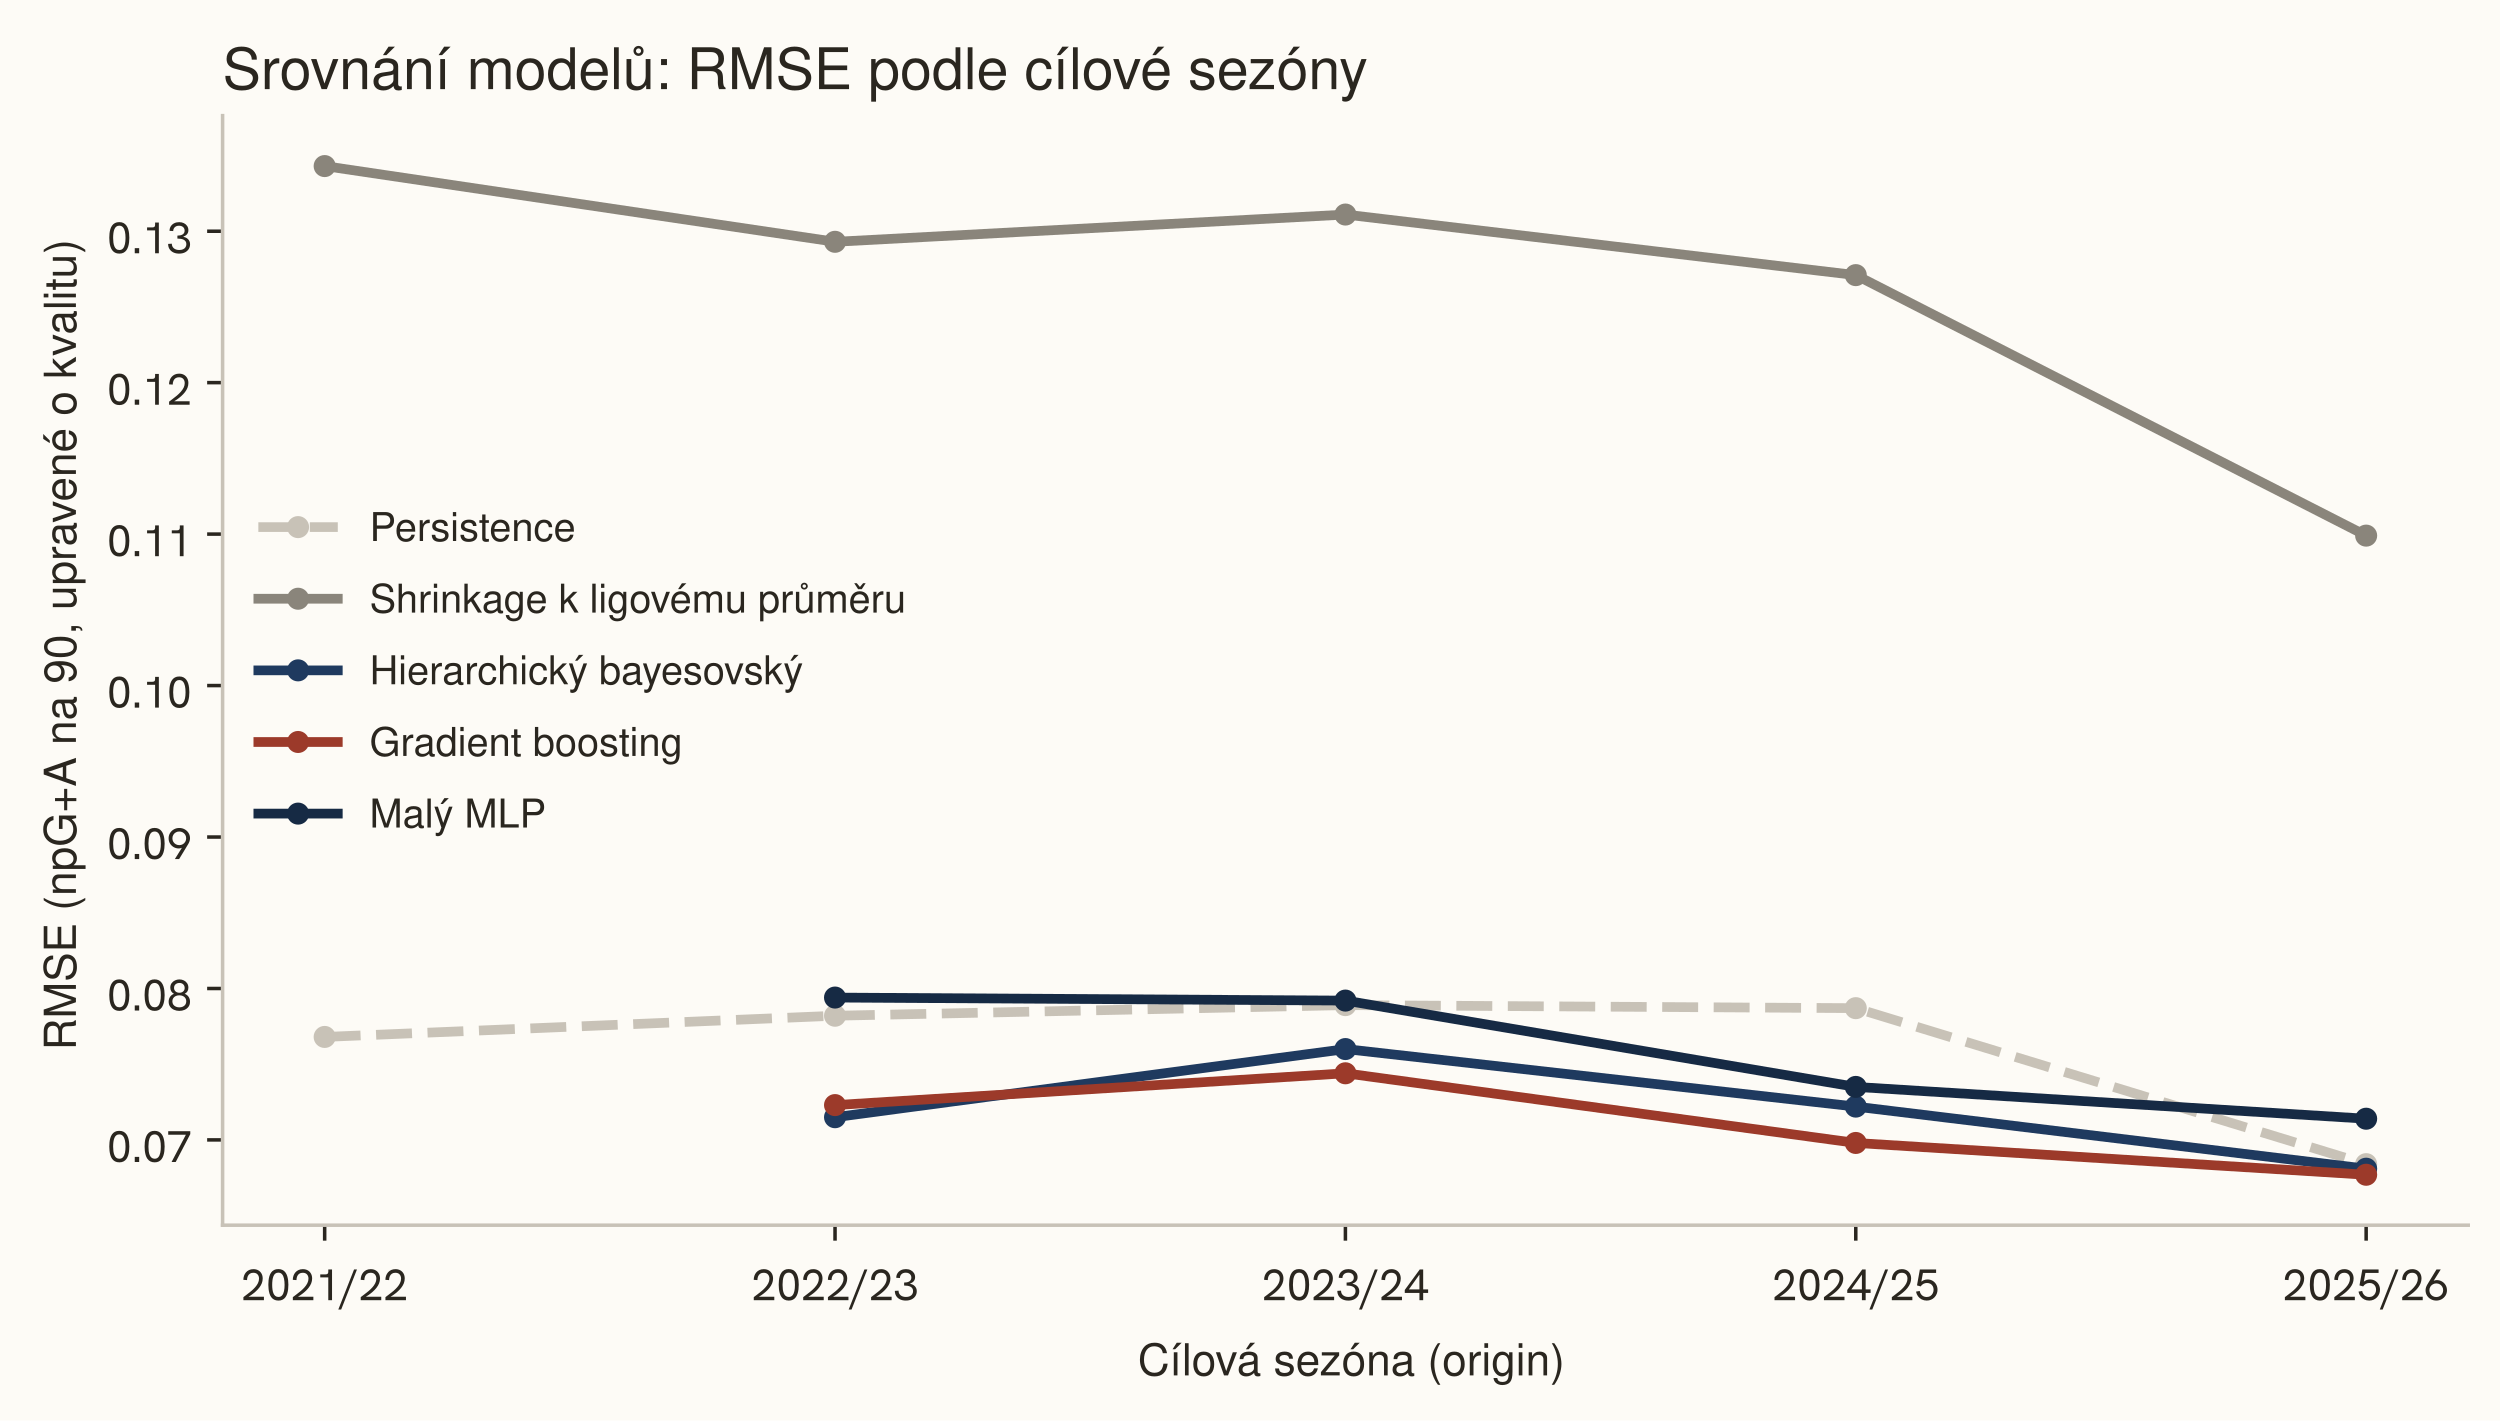
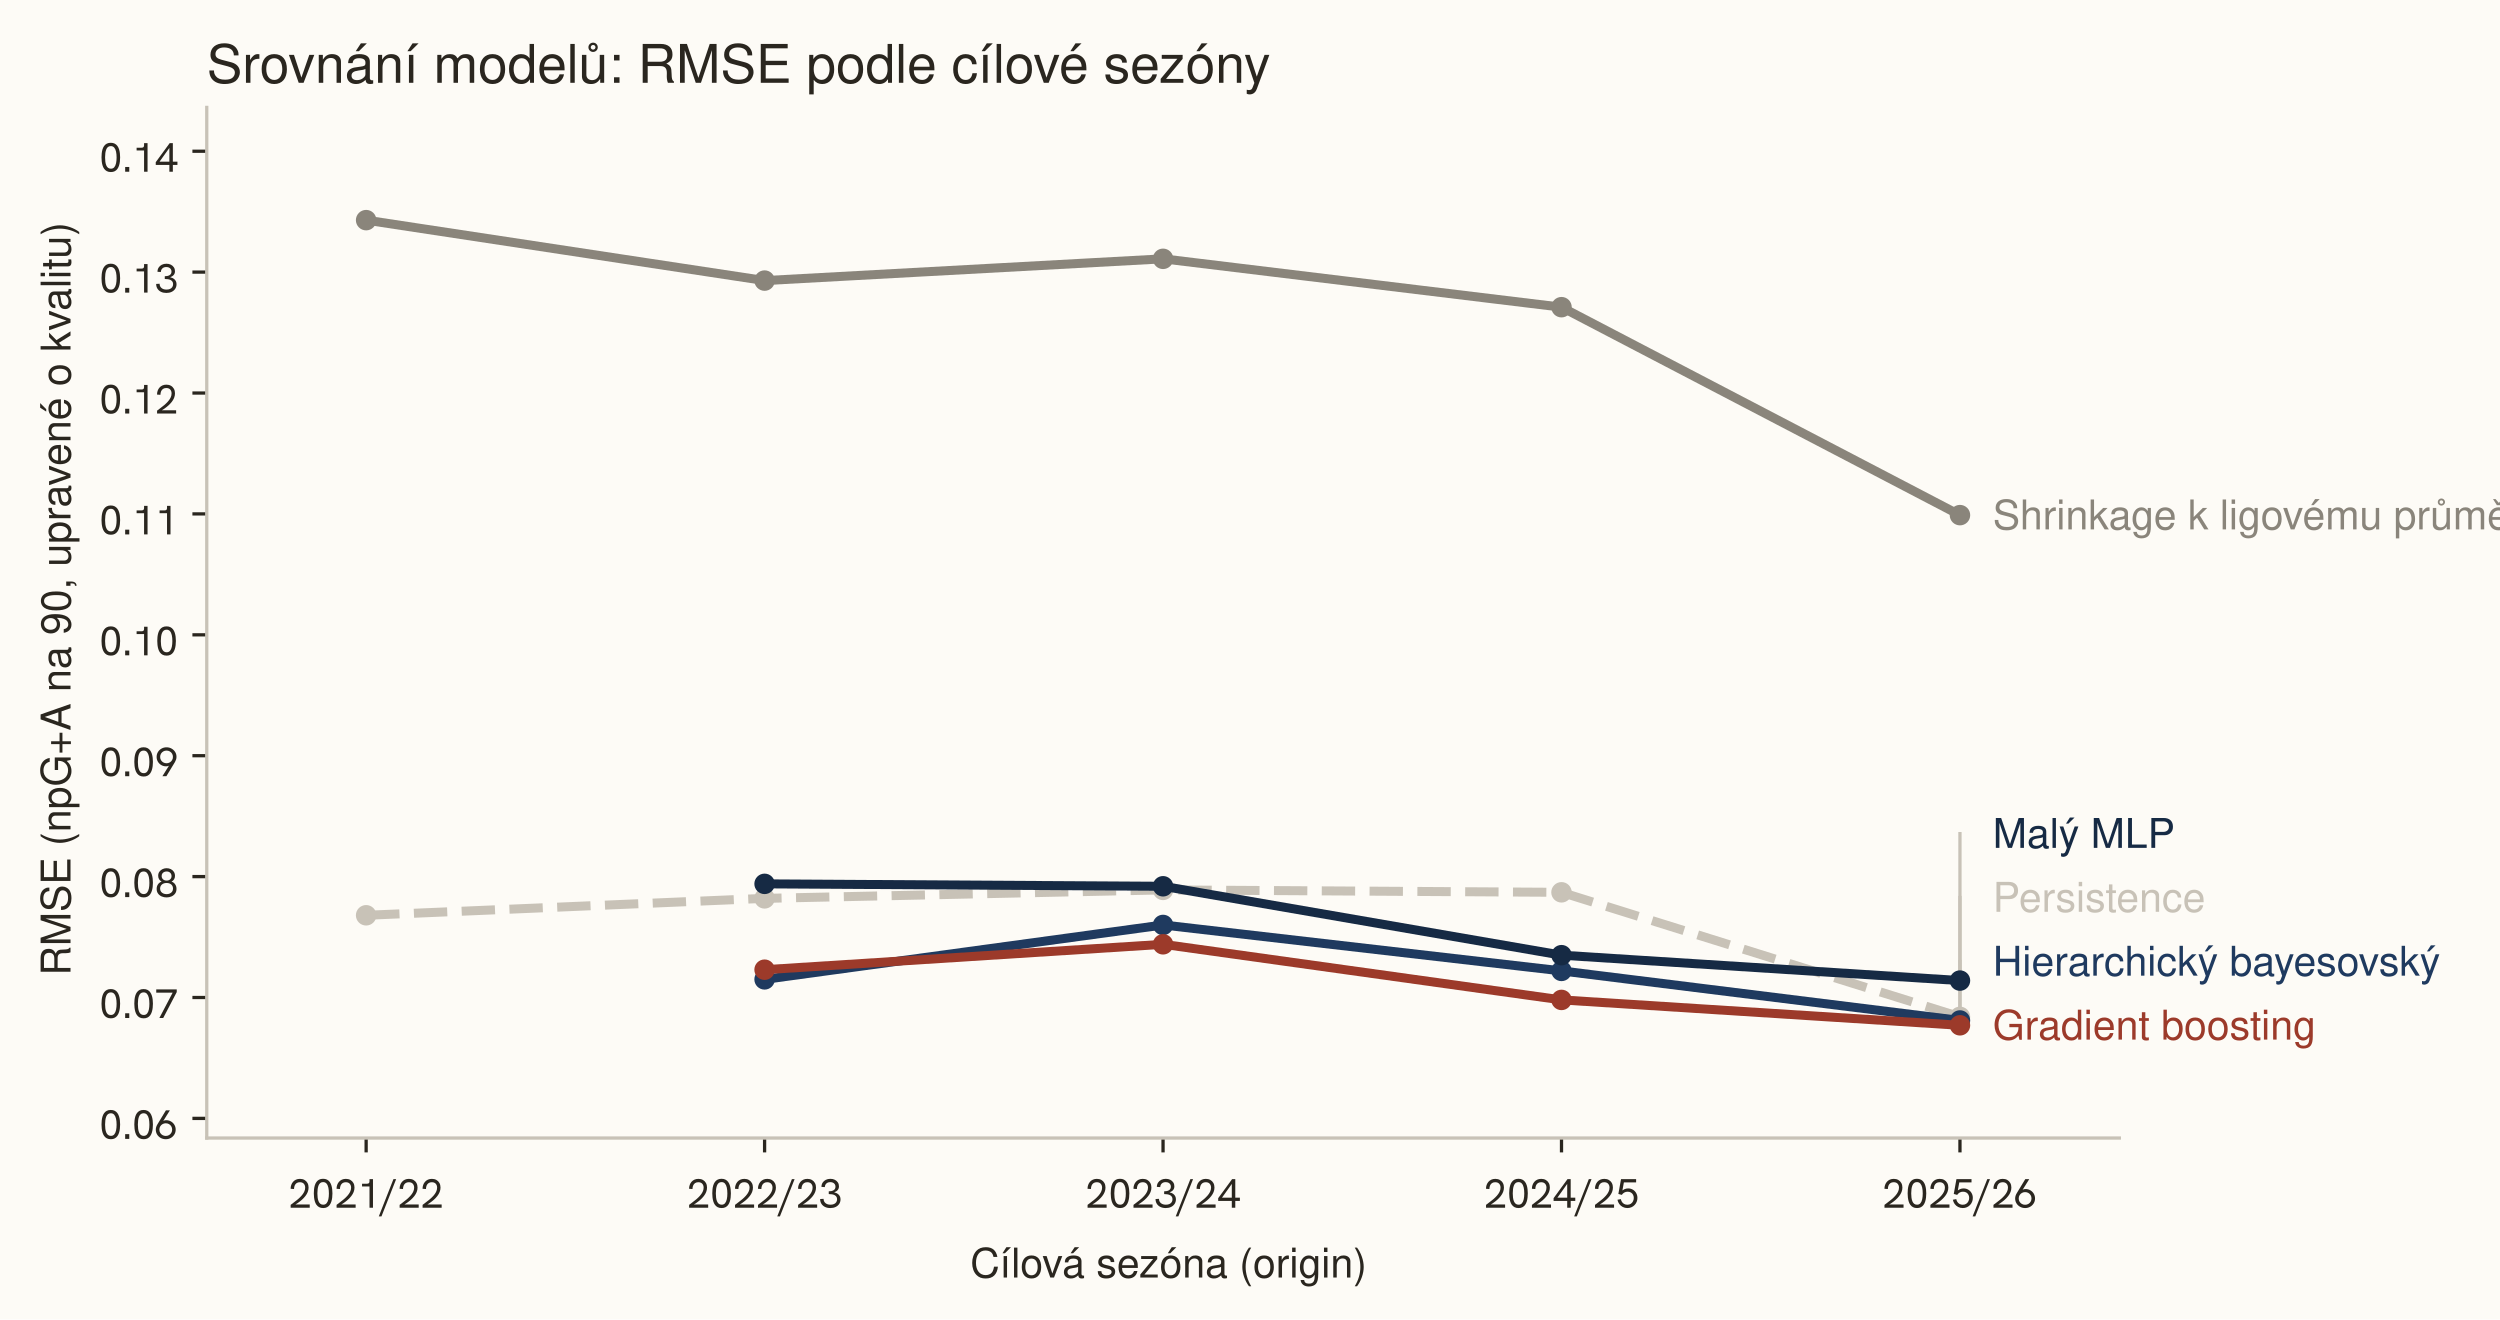
- <svg xmlns="http://www.w3.org/2000/svg" xmlns:xlink="http://www.w3.org/1999/xlink" width="566.4pt" height="321.84pt" viewBox="0 0 566.4 321.84" version="1.1">
+ <svg xmlns="http://www.w3.org/2000/svg" xmlns:xlink="http://www.w3.org/1999/xlink" width="609.782pt" height="321.84pt" viewBox="0 0 609.782 321.84" version="1.1">
  <defs>
    <style type="text/css">*{stroke-linejoin: round; stroke-linecap: butt}</style>
  </defs>
  <g id="figure_1">
    <g id="patch_1">
-       <path d="M 0 321.84  L 566.4 321.84  L 566.4 0  L 0 0  z " style="fill: #fdfbf6" />
+       <path d="M 0 321.84  L 609.782 321.84  L 609.782 0  L 0 0  z " style="fill: #fdfbf6" />
    </g>
    <g id="axes_1">
      <g id="patch_2">
-         <path d="M 50.43 277.58  L 559.2 277.58  L 559.2 26.2  L 50.43 26.2  z " style="fill: #fdfbf6" />
+         <path d="M 50.43 277.58  L 516.934 277.58  L 516.934 26.2  L 50.43 26.2  z " style="fill: #fdfbf6" />
+       </g>
+       <g id="line2d_1">
+         <path d="M 478.059 248.906  L 478.059 234.5  " clip-path="url(#pded89f4675)" style="fill: none; stroke: #c8c2b7; stroke-width: 0.8; stroke-linecap: square" />
+       </g>
+       <g id="line2d_2">
+         <path d="M 478.059 248.021  L 478.059 218.914  " clip-path="url(#pded89f4675)" style="fill: none; stroke: #c8c2b7; stroke-width: 0.8; stroke-linecap: square" />
+       </g>
+       <g id="line2d_3">
+         <path d="M 478.059 239.175  L 478.059 203.329  " clip-path="url(#pded89f4675)" style="fill: none; stroke: #c8c2b7; stroke-width: 0.8; stroke-linecap: square" />
      </g>
      <g id="matplotlib.axis_1">
        <g id="xtick_1">
-           <g id="line2d_1">
+           <g id="line2d_4">
            <defs>
-               <path id="mde3688afcb" d="M 0 0  L 0 3.5  " style="stroke: #2a261f; stroke-width: 0.8" />
+               <path id="m670a03ddf8" d="M 0 0  L 0 3.5  " style="stroke: #2a261f; stroke-width: 0.8" />
            </defs>
            <g>
-               <use xlink:href="#mde3688afcb" x="73.556" y="277.58" style="fill: #2a261f; stroke: #2a261f; stroke-width: 0.8" />
+               <use xlink:href="#m670a03ddf8" x="89.305" y="277.58" style="fill: #2a261f; stroke: #2a261f; stroke-width: 0.8" />
            </g>
          </g>
          <g id="text_1">
-             <g style="fill: #2a261f" transform="translate(54.66607 294.58) scale(0.1 -0.1)">
+             <g style="fill: #2a261f" transform="translate(70.41552 294.58) scale(0.1 -0.1)">
              <defs>
                <path id="HankenGrotesk-Regular-1d1" d="M 307 0  L 307 448  Q 531 627 828 844  Q 1126 1062 1430 1318  Q 1734 1574 1993 1862  Q 2253 2150 2413 2470  Q 2573 2790 2573 3130  Q 2573 3507 2361 3744  Q 2150 3981 1741 3981  Q 1440 3981 1238 3843  Q 1037 3706 937 3466  Q 838 3226 832 2918  L 301 2957  Q 301 3270 397 3548  Q 493 3827 678 4041  Q 864 4256 1136 4381  Q 1408 4506 1760 4506  Q 2163 4506 2464 4336  Q 2765 4166 2934 3862  Q 3104 3558 3104 3149  Q 3104 2790 2973 2457  Q 2842 2125 2608 1824  Q 2374 1523 2073 1254  Q 1773 986 1433 749  Q 1094 512 742 314  L 883 506  L 3283 506  L 3283 0  L 307 0  z " transform="scale(0.015625)" />
                <path id="HankenGrotesk-Regular-1cf" d="M 1805 -51  Q 1434 -51 1174 86  Q 915 224 748 461  Q 582 698 496 995  Q 410 1293 374 1616  Q 339 1939 339 2246  Q 339 2547 371 2867  Q 403 3187 489 3481  Q 576 3776 739 4009  Q 902 4243 1158 4380  Q 1414 4518 1786 4518  Q 2144 4518 2397 4387  Q 2650 4256 2816 4029  Q 2982 3802 3075 3510  Q 3168 3219 3206 2892  Q 3245 2566 3245 2240  Q 3245 1907 3206 1580  Q 3168 1254 3075 960  Q 2982 666 2819 438  Q 2656 211 2406 80  Q 2157 -51 1805 -51  z M 1805 474  Q 2138 474 2333 704  Q 2528 934 2611 1331  Q 2694 1728 2694 2221  Q 2694 2739 2608 3139  Q 2522 3539 2323 3769  Q 2125 4000 1786 4000  Q 1517 4000 1344 3859  Q 1171 3718 1075 3472  Q 979 3226 937 2906  Q 896 2586 896 2227  Q 896 1882 937 1565  Q 979 1248 1078 1005  Q 1178 762 1354 618  Q 1530 474 1805 474  z " transform="scale(0.015625)" />
                <path id="HankenGrotesk-Regular-1d0" d="M 1862 0  L 1862 3597  L 2029 3315  L 698 3315  L 698 3750  L 1472 3750  Q 1664 3750 1763 3833  Q 1862 3917 1862 4122  L 1862 4461  L 2406 4461  L 2406 0  L 1862 0  z " transform="scale(0.015625)" />
                <path id="HankenGrotesk-Regular-20c" d="M -269 -1350  L 2016 4461  L 2438 4461  L 147 -1350  L -269 -1350  z " transform="scale(0.015625)" />
              </defs>
              <use xlink:href="#HankenGrotesk-Regular-1d1" />
              <use xlink:href="#HankenGrotesk-Regular-1cf" transform="translate(56 0)" />
              <use xlink:href="#HankenGrotesk-Regular-1d1" transform="translate(112 0)" />
              <use xlink:href="#HankenGrotesk-Regular-1d0" transform="translate(168 0)" />
              <use xlink:href="#HankenGrotesk-Regular-20c" transform="translate(224 0)" />
              <use xlink:href="#HankenGrotesk-Regular-1d1" transform="translate(265.7969 0)" />
              <use xlink:href="#HankenGrotesk-Regular-1d1" transform="translate(321.7969 0)" />
            </g>
          </g>
        </g>
        <g id="xtick_2">
-           <g id="line2d_2">
-             <g>
-               <use xlink:href="#mde3688afcb" x="189.185" y="277.58" style="fill: #2a261f; stroke: #2a261f; stroke-width: 0.8" />
+           <g id="line2d_5">
+             <g>
+               <use xlink:href="#m670a03ddf8" x="186.494" y="277.58" style="fill: #2a261f; stroke: #2a261f; stroke-width: 0.8" />
            </g>
          </g>
          <g id="text_2">
-             <g style="fill: #2a261f" transform="translate(170.2956 294.58) scale(0.1 -0.1)">
+             <g style="fill: #2a261f" transform="translate(167.6039 294.58) scale(0.1 -0.1)">
              <defs>
                <path id="HankenGrotesk-Regular-1d2" d="M 1760 -51  Q 1280 -51 921 125  Q 563 301 364 617  Q 166 934 166 1357  L 704 1389  Q 704 966 998 720  Q 1293 474 1779 474  Q 2099 474 2329 576  Q 2560 678 2685 870  Q 2810 1062 2810 1318  Q 2810 1555 2707 1712  Q 2605 1869 2429 1961  Q 2253 2054 2016 2092  Q 1779 2131 1510 2131  L 1510 2560  Q 1709 2560 1897 2595  Q 2086 2630 2236 2713  Q 2387 2797 2473 2937  Q 2560 3078 2560 3290  Q 2560 3501 2457 3661  Q 2355 3821 2176 3907  Q 1997 3994 1754 3994  Q 1357 3994 1133 3776  Q 909 3558 902 3219  L 371 3251  Q 371 3622 550 3907  Q 730 4192 1046 4352  Q 1363 4512 1773 4512  Q 2163 4512 2460 4361  Q 2758 4211 2931 3948  Q 3104 3686 3104 3341  Q 3104 3149 3046 2998  Q 2989 2848 2883 2733  Q 2778 2618 2640 2538  Q 2502 2458 2349 2406  Q 2541 2362 2720 2278  Q 2899 2195 3040 2060  Q 3181 1926 3264 1740  Q 3347 1555 3347 1312  Q 3347 909 3145 601  Q 2944 294 2589 121  Q 2234 -51 1760 -51  z " transform="scale(0.015625)" />
              </defs>
              <use xlink:href="#HankenGrotesk-Regular-1d1" />
              <use xlink:href="#HankenGrotesk-Regular-1cf" transform="translate(56 0)" />
              <use xlink:href="#HankenGrotesk-Regular-1d1" transform="translate(112 0)" />
              <use xlink:href="#HankenGrotesk-Regular-1d1" transform="translate(168 0)" />
              <use xlink:href="#HankenGrotesk-Regular-20c" transform="translate(224 0)" />
              <use xlink:href="#HankenGrotesk-Regular-1d1" transform="translate(265.7969 0)" />
              <use xlink:href="#HankenGrotesk-Regular-1d2" transform="translate(321.7969 0)" />
            </g>
          </g>
        </g>
        <g id="xtick_3">
-           <g id="line2d_3">
-             <g>
-               <use xlink:href="#mde3688afcb" x="304.815" y="277.58" style="fill: #2a261f; stroke: #2a261f; stroke-width: 0.8" />
+           <g id="line2d_6">
+             <g>
+               <use xlink:href="#m670a03ddf8" x="283.682" y="277.58" style="fill: #2a261f; stroke: #2a261f; stroke-width: 0.8" />
            </g>
          </g>
          <g id="text_3">
-             <g style="fill: #2a261f" transform="translate(285.9252 294.58) scale(0.1 -0.1)">
+             <g style="fill: #2a261f" transform="translate(264.7923 294.58) scale(0.1 -0.1)">
              <defs>
                <path id="HankenGrotesk-Regular-1d3" d="M 2227 0  L 2227 1062  L 102 1062  L 102 1491  L 2272 4461  L 2771 4461  L 2771 1568  L 3488 1568  L 3488 1062  L 2771 1062  L 2771 0  L 2227 0  z M 557 1376  L 512 1568  L 2227 1568  L 2227 3853  L 2291 3808  L 557 1376  z " transform="scale(0.015625)" />
              </defs>
              <use xlink:href="#HankenGrotesk-Regular-1d1" />
              <use xlink:href="#HankenGrotesk-Regular-1cf" transform="translate(56 0)" />
              <use xlink:href="#HankenGrotesk-Regular-1d1" transform="translate(112 0)" />
              <use xlink:href="#HankenGrotesk-Regular-1d2" transform="translate(168 0)" />
              <use xlink:href="#HankenGrotesk-Regular-20c" transform="translate(224 0)" />
              <use xlink:href="#HankenGrotesk-Regular-1d1" transform="translate(265.7969 0)" />
              <use xlink:href="#HankenGrotesk-Regular-1d3" transform="translate(321.7969 0)" />
            </g>
          </g>
        </g>
        <g id="xtick_4">
-           <g id="line2d_4">
-             <g>
-               <use xlink:href="#mde3688afcb" x="420.445" y="277.58" style="fill: #2a261f; stroke: #2a261f; stroke-width: 0.8" />
+           <g id="line2d_7">
+             <g>
+               <use xlink:href="#m670a03ddf8" x="380.871" y="277.58" style="fill: #2a261f; stroke: #2a261f; stroke-width: 0.8" />
            </g>
          </g>
          <g id="text_4">
-             <g style="fill: #2a261f" transform="translate(401.5547 294.58) scale(0.1 -0.1)">
+             <g style="fill: #2a261f" transform="translate(361.9808 294.58) scale(0.1 -0.1)">
              <defs>
                <path id="HankenGrotesk-Regular-1d4" d="M 1779 -51  Q 1389 -51 1059 115  Q 730 282 515 576  Q 301 870 230 1248  L 762 1344  Q 806 1101 937 899  Q 1069 698 1283 582  Q 1498 467 1773 467  Q 2093 467 2317 617  Q 2541 768 2659 1011  Q 2778 1254 2778 1530  Q 2778 1798 2666 2019  Q 2554 2240 2339 2371  Q 2125 2502 1811 2502  Q 1530 2502 1299 2374  Q 1069 2246 902 2003  L 371 2150  L 787 4461  L 3142 4461  L 3142 3955  L 986 3955  L 1274 4186  L 960 2458  L 806 2490  Q 1056 2784 1334 2899  Q 1613 3014 1888 3014  Q 2317 3014 2646 2812  Q 2976 2611 3161 2272  Q 3347 1933 3347 1530  Q 3347 1210 3232 925  Q 3117 640 2905 419  Q 2694 198 2406 73  Q 2118 -51 1779 -51  z " transform="scale(0.015625)" />
              </defs>
              <use xlink:href="#HankenGrotesk-Regular-1d1" />
              <use xlink:href="#HankenGrotesk-Regular-1cf" transform="translate(56 0)" />
              <use xlink:href="#HankenGrotesk-Regular-1d1" transform="translate(112 0)" />
              <use xlink:href="#HankenGrotesk-Regular-1d3" transform="translate(168 0)" />
              <use xlink:href="#HankenGrotesk-Regular-20c" transform="translate(224 0)" />
              <use xlink:href="#HankenGrotesk-Regular-1d1" transform="translate(265.7969 0)" />
              <use xlink:href="#HankenGrotesk-Regular-1d4" transform="translate(321.7969 0)" />
            </g>
          </g>
        </g>
        <g id="xtick_5">
-           <g id="line2d_5">
-             <g>
-               <use xlink:href="#mde3688afcb" x="536.074" y="277.58" style="fill: #2a261f; stroke: #2a261f; stroke-width: 0.8" />
+           <g id="line2d_8">
+             <g>
+               <use xlink:href="#m670a03ddf8" x="478.059" y="277.58" style="fill: #2a261f; stroke: #2a261f; stroke-width: 0.8" />
            </g>
          </g>
          <g id="text_5">
-             <g style="fill: #2a261f" transform="translate(517.1842 294.58) scale(0.1 -0.1)">
+             <g style="fill: #2a261f" transform="translate(459.1692 294.58) scale(0.1 -0.1)">
              <defs>
                <path id="HankenGrotesk-Regular-1d5" d="M 2310 4461  L 1171 2637  L 1107 2720  Q 1254 2816 1414 2867  Q 1574 2918 1734 2918  Q 2150 2918 2486 2720  Q 2822 2522 3017 2189  Q 3213 1856 3213 1446  Q 3213 1018 3001 678  Q 2790 339 2441 144  Q 2093 -51 1664 -51  Q 1242 -51 886 144  Q 531 339 320 678  Q 109 1018 109 1440  Q 109 1658 176 1866  Q 243 2074 352 2253  L 1690 4461  L 2310 4461  z M 1664 2438  Q 1395 2438 1168 2310  Q 941 2182 803 1958  Q 666 1734 666 1446  Q 666 1165 800 941  Q 934 717 1161 589  Q 1389 461 1664 461  Q 1939 461 2166 589  Q 2394 717 2528 941  Q 2662 1165 2662 1453  Q 2662 1734 2528 1958  Q 2394 2182 2170 2310  Q 1946 2438 1664 2438  z " transform="scale(0.015625)" />
              </defs>
              <use xlink:href="#HankenGrotesk-Regular-1d1" />
              <use xlink:href="#HankenGrotesk-Regular-1cf" transform="translate(56 0)" />
              <use xlink:href="#HankenGrotesk-Regular-1d1" transform="translate(112 0)" />
              <use xlink:href="#HankenGrotesk-Regular-1d4" transform="translate(168 0)" />
              <use xlink:href="#HankenGrotesk-Regular-20c" transform="translate(224 0)" />
              <use xlink:href="#HankenGrotesk-Regular-1d1" transform="translate(265.7969 0)" />
              <use xlink:href="#HankenGrotesk-Regular-1d5" transform="translate(321.7969 0)" />
            </g>
          </g>
        </g>
        <g id="text_6">
-           <text x="257.779" y="311.61" font-family="'Helvetica Neue', Helvetica, Arial, sans-serif" font-size="10.00" fill="#2a261f" text-anchor="start">Cílová sezóna (origin)</text>
+           <text x="236.646" y="311.61" font-family="'Helvetica Neue', Helvetica, Arial, sans-serif" font-size="10.00" fill="#2a261f" text-anchor="start">Cílová sezóna (origin)</text>
        </g>
      </g>
      <g id="matplotlib.axis_2">
        <g id="ytick_1">
-           <g id="line2d_6">
+           <g id="line2d_9">
            <defs>
-               <path id="m7f9e33b527" d="M 0 0  L -3.5 0  " style="stroke: #2a261f; stroke-width: 0.8" />
+               <path id="m36d9b0c522" d="M 0 0  L -3.5 0  " style="stroke: #2a261f; stroke-width: 0.8" />
            </defs>
            <g>
-               <use xlink:href="#m7f9e33b527" x="50.43" y="258.262" style="fill: #2a261f; stroke: #2a261f; stroke-width: 0.8" />
+               <use xlink:href="#m36d9b0c522" x="50.43" y="272.791" style="fill: #2a261f; stroke: #2a261f; stroke-width: 0.8" />
            </g>
          </g>
          <g id="text_7">
-             <g style="fill: #2a261f" transform="translate(24.23 263.2616) scale(0.1 -0.1)">
+             <g style="fill: #2a261f" transform="translate(24.23 277.7911) scale(0.1 -0.1)">
              <defs>
                <path id="HankenGrotesk-Regular-1ff" d="M 448 0  L 448 742  L 1088 742  L 1088 0  L 448 0  z " transform="scale(0.015625)" />
+               </defs>
+               <use xlink:href="#HankenGrotesk-Regular-1cf" />
+               <use xlink:href="#HankenGrotesk-Regular-1ff" transform="translate(56 0)" />
+               <use xlink:href="#HankenGrotesk-Regular-1cf" transform="translate(80 0)" />
+               <use xlink:href="#HankenGrotesk-Regular-1d5" transform="translate(136 0)" />
+             </g>
+           </g>
+         </g>
+         <g id="ytick_2">
+           <g id="line2d_10">
+             <g>
+               <use xlink:href="#m36d9b0c522" x="50.43" y="243.303" style="fill: #2a261f; stroke: #2a261f; stroke-width: 0.8" />
+             </g>
+           </g>
+           <g id="text_8">
+             <g style="fill: #2a261f" transform="translate(24.23 248.3031) scale(0.1 -0.1)">
+               <defs>
                <path id="HankenGrotesk-Regular-1d6" d="M 666 0  L 2842 4147  L 2989 3955  L 179 3955  L 179 4461  L 3379 4461  L 3379 4045  L 1267 0  L 666 0  z " transform="scale(0.015625)" />
              </defs>
              <use xlink:href="#HankenGrotesk-Regular-1cf" />
              <use xlink:href="#HankenGrotesk-Regular-1ff" transform="translate(56 0)" />
              <use xlink:href="#HankenGrotesk-Regular-1cf" transform="translate(80 0)" />
              <use xlink:href="#HankenGrotesk-Regular-1d6" transform="translate(136 0)" />
            </g>
          </g>
        </g>
-         <g id="ytick_2">
-           <g id="line2d_7">
-             <g>
-               <use xlink:href="#m7f9e33b527" x="50.43" y="223.948" style="fill: #2a261f; stroke: #2a261f; stroke-width: 0.8" />
-             </g>
-           </g>
-           <g id="text_8">
-             <g style="fill: #2a261f" transform="translate(24.23 228.9481) scale(0.1 -0.1)">
+         <g id="ytick_3">
+           <g id="line2d_11">
+             <g>
+               <use xlink:href="#m36d9b0c522" x="50.43" y="213.815" style="fill: #2a261f; stroke: #2a261f; stroke-width: 0.8" />
+             </g>
+           </g>
+           <g id="text_9">
+             <g style="fill: #2a261f" transform="translate(24.23 218.815) scale(0.1 -0.1)">
              <defs>
                <path id="HankenGrotesk-Regular-1d7" d="M 1792 -51  Q 1395 -51 1040 99  Q 685 250 464 547  Q 243 845 243 1286  Q 243 1683 444 1984  Q 646 2285 1018 2426  Q 774 2547 627 2780  Q 480 3014 480 3328  Q 480 3706 672 3968  Q 864 4230 1165 4371  Q 1466 4512 1798 4512  Q 2157 4512 2454 4365  Q 2752 4218 2928 3949  Q 3104 3680 3104 3309  Q 3104 2995 2960 2771  Q 2816 2547 2566 2426  Q 2938 2285 3139 1984  Q 3341 1683 3341 1286  Q 3341 845 3120 547  Q 2899 250 2547 99  Q 2195 -51 1792 -51  z M 1792 461  Q 2067 461 2294 560  Q 2522 659 2659 854  Q 2797 1050 2797 1338  Q 2797 1606 2669 1801  Q 2541 1997 2313 2102  Q 2086 2208 1792 2208  Q 1498 2208 1270 2102  Q 1043 1997 912 1801  Q 781 1606 781 1338  Q 781 1050 921 854  Q 1062 659 1292 560  Q 1523 461 1792 461  z M 1805 2579  Q 2138 2579 2352 2771  Q 2566 2963 2566 3270  Q 2566 3597 2358 3798  Q 2150 4000 1798 4000  Q 1587 4000 1411 3917  Q 1235 3834 1129 3677  Q 1024 3520 1024 3296  Q 1024 2970 1241 2774  Q 1459 2579 1805 2579  z " transform="scale(0.015625)" />
              </defs>
              <use xlink:href="#HankenGrotesk-Regular-1cf" />
              <use xlink:href="#HankenGrotesk-Regular-1ff" transform="translate(56 0)" />
              <use xlink:href="#HankenGrotesk-Regular-1cf" transform="translate(80 0)" />
              <use xlink:href="#HankenGrotesk-Regular-1d7" transform="translate(136 0)" />
            </g>
          </g>
        </g>
-         <g id="ytick_3">
-           <g id="line2d_8">
-             <g>
-               <use xlink:href="#m7f9e33b527" x="50.43" y="189.635" style="fill: #2a261f; stroke: #2a261f; stroke-width: 0.8" />
-             </g>
-           </g>
-           <g id="text_9">
-             <g style="fill: #2a261f" transform="translate(24.23 194.6347) scale(0.1 -0.1)">
+         <g id="ytick_4">
+           <g id="line2d_12">
+             <g>
+               <use xlink:href="#m36d9b0c522" x="50.43" y="184.327" style="fill: #2a261f; stroke: #2a261f; stroke-width: 0.8" />
+             </g>
+           </g>
+           <g id="text_10">
+             <g style="fill: #2a261f" transform="translate(24.23 189.3269) scale(0.1 -0.1)">
              <defs>
                <path id="HankenGrotesk-Regular-1d8" d="M 1139 0  L 2278 1824  L 2342 1741  Q 2202 1645 2038 1593  Q 1875 1542 1715 1542  Q 1299 1542 963 1740  Q 627 1939 432 2272  Q 237 2605 237 3014  Q 237 3443 448 3782  Q 659 4122 1011 4317  Q 1363 4512 1786 4512  Q 2214 4512 2566 4317  Q 2918 4122 3129 3786  Q 3341 3450 3341 3021  Q 3341 2803 3273 2598  Q 3206 2394 3098 2208  L 1760 0  L 1139 0  z M 1786 2022  Q 2061 2022 2285 2150  Q 2509 2278 2646 2502  Q 2784 2726 2784 3014  Q 2784 3302 2649 3523  Q 2515 3744 2288 3872  Q 2061 4000 1786 4000  Q 1510 4000 1283 3872  Q 1056 3744 921 3520  Q 787 3296 787 3008  Q 787 2726 921 2502  Q 1056 2278 1283 2150  Q 1510 2022 1786 2022  z " transform="scale(0.015625)" />
              </defs>
              <use xlink:href="#HankenGrotesk-Regular-1cf" />
              <use xlink:href="#HankenGrotesk-Regular-1ff" transform="translate(56 0)" />
              <use xlink:href="#HankenGrotesk-Regular-1cf" transform="translate(80 0)" />
              <use xlink:href="#HankenGrotesk-Regular-1d8" transform="translate(136 0)" />
            </g>
          </g>
        </g>
-         <g id="ytick_4">
-           <g id="line2d_9">
-             <g>
-               <use xlink:href="#m7f9e33b527" x="50.43" y="155.321" style="fill: #2a261f; stroke: #2a261f; stroke-width: 0.8" />
-             </g>
-           </g>
-           <g id="text_10">
-             <g style="fill: #2a261f" transform="translate(24.23 160.3213) scale(0.1 -0.1)">
+         <g id="ytick_5">
+           <g id="line2d_13">
+             <g>
+               <use xlink:href="#m36d9b0c522" x="50.43" y="154.839" style="fill: #2a261f; stroke: #2a261f; stroke-width: 0.8" />
+             </g>
+           </g>
+           <g id="text_11">
+             <g style="fill: #2a261f" transform="translate(24.23 159.8388) scale(0.1 -0.1)">
              <use xlink:href="#HankenGrotesk-Regular-1cf" />
              <use xlink:href="#HankenGrotesk-Regular-1ff" transform="translate(56 0)" />
              <use xlink:href="#HankenGrotesk-Regular-1d0" transform="translate(80 0)" />
              <use xlink:href="#HankenGrotesk-Regular-1cf" transform="translate(136 0)" />
            </g>
          </g>
        </g>
-         <g id="ytick_5">
-           <g id="line2d_10">
-             <g>
-               <use xlink:href="#m7f9e33b527" x="50.43" y="121.008" style="fill: #2a261f; stroke: #2a261f; stroke-width: 0.8" />
-             </g>
-           </g>
-           <g id="text_11">
-             <g style="fill: #2a261f" transform="translate(24.23 126.0079) scale(0.1 -0.1)">
+         <g id="ytick_6">
+           <g id="line2d_14">
+             <g>
+               <use xlink:href="#m36d9b0c522" x="50.43" y="125.351" style="fill: #2a261f; stroke: #2a261f; stroke-width: 0.8" />
+             </g>
+           </g>
+           <g id="text_12">
+             <g style="fill: #2a261f" transform="translate(24.23 130.3507) scale(0.1 -0.1)">
              <use xlink:href="#HankenGrotesk-Regular-1cf" />
              <use xlink:href="#HankenGrotesk-Regular-1ff" transform="translate(56 0)" />
              <use xlink:href="#HankenGrotesk-Regular-1d0" transform="translate(80 0)" />
              <use xlink:href="#HankenGrotesk-Regular-1d0" transform="translate(136 0)" />
            </g>
          </g>
        </g>
-         <g id="ytick_6">
-           <g id="line2d_11">
-             <g>
-               <use xlink:href="#m7f9e33b527" x="50.43" y="86.695" style="fill: #2a261f; stroke: #2a261f; stroke-width: 0.8" />
-             </g>
-           </g>
-           <g id="text_12">
-             <g style="fill: #2a261f" transform="translate(24.23 91.69453) scale(0.1 -0.1)">
+         <g id="ytick_7">
+           <g id="line2d_15">
+             <g>
+               <use xlink:href="#m36d9b0c522" x="50.43" y="95.863" style="fill: #2a261f; stroke: #2a261f; stroke-width: 0.8" />
+             </g>
+           </g>
+           <g id="text_13">
+             <g style="fill: #2a261f" transform="translate(24.23 100.8626) scale(0.1 -0.1)">
              <use xlink:href="#HankenGrotesk-Regular-1cf" />
              <use xlink:href="#HankenGrotesk-Regular-1ff" transform="translate(56 0)" />
              <use xlink:href="#HankenGrotesk-Regular-1d0" transform="translate(80 0)" />
              <use xlink:href="#HankenGrotesk-Regular-1d1" transform="translate(136 0)" />
            </g>
          </g>
        </g>
-         <g id="ytick_7">
-           <g id="line2d_12">
-             <g>
-               <use xlink:href="#m7f9e33b527" x="50.43" y="52.381" style="fill: #2a261f; stroke: #2a261f; stroke-width: 0.8" />
-             </g>
-           </g>
-           <g id="text_13">
-             <g style="fill: #2a261f" transform="translate(24.23 57.38113) scale(0.1 -0.1)">
+         <g id="ytick_8">
+           <g id="line2d_16">
+             <g>
+               <use xlink:href="#m36d9b0c522" x="50.43" y="66.375" style="fill: #2a261f; stroke: #2a261f; stroke-width: 0.8" />
+             </g>
+           </g>
+           <g id="text_14">
+             <g style="fill: #2a261f" transform="translate(24.23 71.37456) scale(0.1 -0.1)">
              <use xlink:href="#HankenGrotesk-Regular-1cf" />
              <use xlink:href="#HankenGrotesk-Regular-1ff" transform="translate(56 0)" />
              <use xlink:href="#HankenGrotesk-Regular-1d0" transform="translate(80 0)" />
              <use xlink:href="#HankenGrotesk-Regular-1d2" transform="translate(136 0)" />
            </g>
          </g>
        </g>
-         <g id="text_14">
+         <g id="ytick_9">
+           <g id="line2d_17">
+             <g>
+               <use xlink:href="#m36d9b0c522" x="50.43" y="36.886" style="fill: #2a261f; stroke: #2a261f; stroke-width: 0.8" />
+             </g>
+           </g>
+           <g id="text_15">
+             <g style="fill: #2a261f" transform="translate(24.23 41.88648) scale(0.1 -0.1)">
+               <use xlink:href="#HankenGrotesk-Regular-1cf" />
+               <use xlink:href="#HankenGrotesk-Regular-1ff" transform="translate(56 0)" />
+               <use xlink:href="#HankenGrotesk-Regular-1d0" transform="translate(80 0)" />
+               <use xlink:href="#HankenGrotesk-Regular-1d3" transform="translate(136 0)" />
+             </g>
+           </g>
+         </g>
+         <g id="text_16">
          <text x="17.2" y="237.951" font-family="'Helvetica Neue', Helvetica, Arial, sans-serif" font-size="10.00" fill="#2a261f" text-anchor="start" transform="rotate(-90 17.2 237.9509)">RMSE (npG+A na 90, upravené o kvalitu)</text>
        </g>
      </g>
-       <g id="line2d_13">
-         <path d="M 73.556 234.928  L 189.185 230.125  L 304.815 227.723  L 420.445 228.409  L 536.074 263.752  " clip-path="url(#p8847988e5a)" style="fill: none; stroke-dasharray: 8.14,3.52; stroke-dashoffset: 0; stroke: #c8c2b7; stroke-width: 2.2" />
-         <defs>
-           <path id="m5617add5bc" d="M 0 2  C 0.53 2 1.039 1.789 1.414 1.414  C 1.789 1.039 2 0.53 2 0  C 2 -0.53 1.789 -1.039 1.414 -1.414  C 1.039 -1.789 0.53 -2 0 -2  C -0.53 -2 -1.039 -1.789 -1.414 -1.414  C -1.789 -1.039 -2 -0.53 -2 0  C -2 0.53 -1.789 1.039 -1.414 1.414  C -1.039 1.789 -0.53 2 0 2  z " style="stroke: #c8c2b7" />
-         </defs>
-         <g clip-path="url(#p8847988e5a)">
-           <use xlink:href="#m5617add5bc" x="73.556" y="234.928" style="fill: #c8c2b7; stroke: #c8c2b7" />
-           <use xlink:href="#m5617add5bc" x="189.185" y="230.125" style="fill: #c8c2b7; stroke: #c8c2b7" />
-           <use xlink:href="#m5617add5bc" x="304.815" y="227.723" style="fill: #c8c2b7; stroke: #c8c2b7" />
-           <use xlink:href="#m5617add5bc" x="420.445" y="228.409" style="fill: #c8c2b7; stroke: #c8c2b7" />
-           <use xlink:href="#m5617add5bc" x="536.074" y="263.752" style="fill: #c8c2b7; stroke: #c8c2b7" />
-         </g>
-       </g>
-       <g id="line2d_14">
-         <path d="M 73.556 37.626  L 189.185 54.783  L 304.815 48.607  L 420.445 62.332  L 536.074 121.351  " clip-path="url(#p8847988e5a)" style="fill: none; stroke: #8a857b; stroke-width: 2.2; stroke-linecap: square" />
-         <defs>
-           <path id="ma85ee28c18" d="M 0 2  C 0.53 2 1.039 1.789 1.414 1.414  C 1.789 1.039 2 0.53 2 0  C 2 -0.53 1.789 -1.039 1.414 -1.414  C 1.039 -1.789 0.53 -2 0 -2  C -0.53 -2 -1.039 -1.789 -1.414 -1.414  C -1.789 -1.039 -2 -0.53 -2 0  C -2 0.53 -1.789 1.039 -1.414 1.414  C -1.039 1.789 -0.53 2 0 2  z " style="stroke: #8a857b" />
-         </defs>
-         <g clip-path="url(#p8847988e5a)">
-           <use xlink:href="#ma85ee28c18" x="73.556" y="37.626" style="fill: #8a857b; stroke: #8a857b" />
-           <use xlink:href="#ma85ee28c18" x="189.185" y="54.783" style="fill: #8a857b; stroke: #8a857b" />
-           <use xlink:href="#ma85ee28c18" x="304.815" y="48.607" style="fill: #8a857b; stroke: #8a857b" />
-           <use xlink:href="#ma85ee28c18" x="420.445" y="62.332" style="fill: #8a857b; stroke: #8a857b" />
-           <use xlink:href="#ma85ee28c18" x="536.074" y="121.351" style="fill: #8a857b; stroke: #8a857b" />
-         </g>
-       </g>
-       <g id="line2d_15">
-         <path d="M 189.185 253.115  L 304.815 237.674  L 420.445 250.713  L 536.074 264.781  " clip-path="url(#p8847988e5a)" style="fill: none; stroke: #1f3a5f; stroke-width: 2.2; stroke-linecap: square" />
-         <defs>
-           <path id="m873aa3d314" d="M 0 2  C 0.53 2 1.039 1.789 1.414 1.414  C 1.789 1.039 2 0.53 2 0  C 2 -0.53 1.789 -1.039 1.414 -1.414  C 1.039 -1.789 0.53 -2 0 -2  C -0.53 -2 -1.039 -1.789 -1.414 -1.414  C -1.789 -1.039 -2 -0.53 -2 0  C -2 0.53 -1.789 1.039 -1.414 1.414  C -1.039 1.789 -0.53 2 0 2  z " style="stroke: #1f3a5f" />
-         </defs>
-         <g clip-path="url(#p8847988e5a)">
-           <use xlink:href="#m873aa3d314" x="189.185" y="253.115" style="fill: #1f3a5f; stroke: #1f3a5f" />
-           <use xlink:href="#m873aa3d314" x="304.815" y="237.674" style="fill: #1f3a5f; stroke: #1f3a5f" />
-           <use xlink:href="#m873aa3d314" x="420.445" y="250.713" style="fill: #1f3a5f; stroke: #1f3a5f" />
-           <use xlink:href="#m873aa3d314" x="536.074" y="264.781" style="fill: #1f3a5f; stroke: #1f3a5f" />
-         </g>
-       </g>
-       <g id="line2d_16">
-         <path d="M 189.185 250.369  L 304.815 243.164  L 420.445 258.948  L 536.074 266.154  " clip-path="url(#p8847988e5a)" style="fill: none; stroke: #9c3a2a; stroke-width: 2.2; stroke-linecap: square" />
-         <defs>
-           <path id="m65e4b7f2b2" d="M 0 2  C 0.53 2 1.039 1.789 1.414 1.414  C 1.789 1.039 2 0.53 2 0  C 2 -0.53 1.789 -1.039 1.414 -1.414  C 1.039 -1.789 0.53 -2 0 -2  C -0.53 -2 -1.039 -1.789 -1.414 -1.414  C -1.789 -1.039 -2 -0.53 -2 0  C -2 0.53 -1.789 1.039 -1.414 1.414  C -1.039 1.789 -0.53 2 0 2  z " style="stroke: #9c3a2a" />
-         </defs>
-         <g clip-path="url(#p8847988e5a)">
-           <use xlink:href="#m65e4b7f2b2" x="189.185" y="250.369" style="fill: #9c3a2a; stroke: #9c3a2a" />
-           <use xlink:href="#m65e4b7f2b2" x="304.815" y="243.164" style="fill: #9c3a2a; stroke: #9c3a2a" />
-           <use xlink:href="#m65e4b7f2b2" x="420.445" y="258.948" style="fill: #9c3a2a; stroke: #9c3a2a" />
-           <use xlink:href="#m65e4b7f2b2" x="536.074" y="266.154" style="fill: #9c3a2a; stroke: #9c3a2a" />
-         </g>
-       </g>
-       <g id="line2d_17">
-         <path d="M 189.185 226.007  L 304.815 226.693  L 420.445 246.252  L 536.074 253.458  " clip-path="url(#p8847988e5a)" style="fill: none; stroke: #162a44; stroke-width: 2.2; stroke-linecap: square" />
-         <defs>
-           <path id="m1279d0b79e" d="M 0 2  C 0.53 2 1.039 1.789 1.414 1.414  C 1.789 1.039 2 0.53 2 0  C 2 -0.53 1.789 -1.039 1.414 -1.414  C 1.039 -1.789 0.53 -2 0 -2  C -0.53 -2 -1.039 -1.789 -1.414 -1.414  C -1.789 -1.039 -2 -0.53 -2 0  C -2 0.53 -1.789 1.039 -1.414 1.414  C -1.039 1.789 -0.53 2 0 2  z " style="stroke: #162a44" />
-         </defs>
-         <g clip-path="url(#p8847988e5a)">
-           <use xlink:href="#m1279d0b79e" x="189.185" y="226.007" style="fill: #162a44; stroke: #162a44" />
-           <use xlink:href="#m1279d0b79e" x="304.815" y="226.693" style="fill: #162a44; stroke: #162a44" />
-           <use xlink:href="#m1279d0b79e" x="420.445" y="246.252" style="fill: #162a44; stroke: #162a44" />
-           <use xlink:href="#m1279d0b79e" x="536.074" y="253.458" style="fill: #162a44; stroke: #162a44" />
+       <g id="line2d_18">
+         <path d="M 89.305 223.251  L 186.494 219.123  L 283.682 217.059  L 380.871 217.648  L 478.059 248.021  " clip-path="url(#pded89f4675)" style="fill: none; stroke-dasharray: 8.14,3.52; stroke-dashoffset: 0; stroke: #c8c2b7; stroke-width: 2.2" />
+         <defs>
+           <path id="m4f5a4570f5" d="M 0 2  C 0.53 2 1.039 1.789 1.414 1.414  C 1.789 1.039 2 0.53 2 0  C 2 -0.53 1.789 -1.039 1.414 -1.414  C 1.039 -1.789 0.53 -2 0 -2  C -0.53 -2 -1.039 -1.789 -1.414 -1.414  C -1.789 -1.039 -2 -0.53 -2 0  C -2 0.53 -1.789 1.039 -1.414 1.414  C -1.039 1.789 -0.53 2 0 2  z " style="stroke: #c8c2b7" />
+         </defs>
+         <g clip-path="url(#pded89f4675)">
+           <use xlink:href="#m4f5a4570f5" x="89.305" y="223.251" style="fill: #c8c2b7; stroke: #c8c2b7" />
+           <use xlink:href="#m4f5a4570f5" x="186.494" y="219.123" style="fill: #c8c2b7; stroke: #c8c2b7" />
+           <use xlink:href="#m4f5a4570f5" x="283.682" y="217.059" style="fill: #c8c2b7; stroke: #c8c2b7" />
+           <use xlink:href="#m4f5a4570f5" x="380.871" y="217.648" style="fill: #c8c2b7; stroke: #c8c2b7" />
+           <use xlink:href="#m4f5a4570f5" x="478.059" y="248.021" style="fill: #c8c2b7; stroke: #c8c2b7" />
+         </g>
+       </g>
+       <g id="line2d_19">
+         <path d="M 89.305 53.695  L 186.494 68.439  L 283.682 63.131  L 380.871 74.926  L 478.059 125.646  " clip-path="url(#pded89f4675)" style="fill: none; stroke: #8a857b; stroke-width: 2.2; stroke-linecap: square" />
+         <defs>
+           <path id="m2465046a04" d="M 0 2  C 0.53 2 1.039 1.789 1.414 1.414  C 1.789 1.039 2 0.53 2 0  C 2 -0.53 1.789 -1.039 1.414 -1.414  C 1.039 -1.789 0.53 -2 0 -2  C -0.53 -2 -1.039 -1.789 -1.414 -1.414  C -1.789 -1.039 -2 -0.53 -2 0  C -2 0.53 -1.789 1.039 -1.414 1.414  C -1.039 1.789 -0.53 2 0 2  z " style="stroke: #8a857b" />
+         </defs>
+         <g clip-path="url(#pded89f4675)">
+           <use xlink:href="#m2465046a04" x="89.305" y="53.695" style="fill: #8a857b; stroke: #8a857b" />
+           <use xlink:href="#m2465046a04" x="186.494" y="68.439" style="fill: #8a857b; stroke: #8a857b" />
+           <use xlink:href="#m2465046a04" x="283.682" y="63.131" style="fill: #8a857b; stroke: #8a857b" />
+           <use xlink:href="#m2465046a04" x="380.871" y="74.926" style="fill: #8a857b; stroke: #8a857b" />
+           <use xlink:href="#m2465046a04" x="478.059" y="125.646" style="fill: #8a857b; stroke: #8a857b" />
+         </g>
+       </g>
+       <g id="line2d_20">
+         <path d="M 186.494 238.88  L 283.682 225.61  L 380.871 236.816  L 478.059 248.906  " clip-path="url(#pded89f4675)" style="fill: none; stroke: #1f3a5f; stroke-width: 2.2; stroke-linecap: square" />
+         <defs>
+           <path id="m059facee2a" d="M 0 2  C 0.53 2 1.039 1.789 1.414 1.414  C 1.789 1.039 2 0.53 2 0  C 2 -0.53 1.789 -1.039 1.414 -1.414  C 1.039 -1.789 0.53 -2 0 -2  C -0.53 -2 -1.039 -1.789 -1.414 -1.414  C -1.789 -1.039 -2 -0.53 -2 0  C -2 0.53 -1.789 1.039 -1.414 1.414  C -1.039 1.789 -0.53 2 0 2  z " style="stroke: #1f3a5f" />
+         </defs>
+         <g clip-path="url(#pded89f4675)">
+           <use xlink:href="#m059facee2a" x="186.494" y="238.88" style="fill: #1f3a5f; stroke: #1f3a5f" />
+           <use xlink:href="#m059facee2a" x="283.682" y="225.61" style="fill: #1f3a5f; stroke: #1f3a5f" />
+           <use xlink:href="#m059facee2a" x="380.871" y="236.816" style="fill: #1f3a5f; stroke: #1f3a5f" />
+           <use xlink:href="#m059facee2a" x="478.059" y="248.906" style="fill: #1f3a5f; stroke: #1f3a5f" />
+         </g>
+       </g>
+       <g id="line2d_21">
+         <path d="M 186.494 236.521  L 283.682 230.328  L 380.871 243.893  L 478.059 250.085  " clip-path="url(#pded89f4675)" style="fill: none; stroke: #9c3a2a; stroke-width: 2.2; stroke-linecap: square" />
+         <defs>
+           <path id="mb750dd22a6" d="M 0 2  C 0.53 2 1.039 1.789 1.414 1.414  C 1.789 1.039 2 0.53 2 0  C 2 -0.53 1.789 -1.039 1.414 -1.414  C 1.039 -1.789 0.53 -2 0 -2  C -0.53 -2 -1.039 -1.789 -1.414 -1.414  C -1.789 -1.039 -2 -0.53 -2 0  C -2 0.53 -1.789 1.039 -1.414 1.414  C -1.039 1.789 -0.53 2 0 2  z " style="stroke: #9c3a2a" />
+         </defs>
+         <g clip-path="url(#pded89f4675)">
+           <use xlink:href="#mb750dd22a6" x="186.494" y="236.521" style="fill: #9c3a2a; stroke: #9c3a2a" />
+           <use xlink:href="#mb750dd22a6" x="283.682" y="230.328" style="fill: #9c3a2a; stroke: #9c3a2a" />
+           <use xlink:href="#mb750dd22a6" x="380.871" y="243.893" style="fill: #9c3a2a; stroke: #9c3a2a" />
+           <use xlink:href="#mb750dd22a6" x="478.059" y="250.085" style="fill: #9c3a2a; stroke: #9c3a2a" />
+         </g>
+       </g>
+       <g id="line2d_22">
+         <path d="M 186.494 215.584  L 283.682 216.174  L 380.871 232.982  L 478.059 239.175  " clip-path="url(#pded89f4675)" style="fill: none; stroke: #162a44; stroke-width: 2.2; stroke-linecap: square" />
+         <defs>
+           <path id="m6667447064" d="M 0 2  C 0.53 2 1.039 1.789 1.414 1.414  C 1.789 1.039 2 0.53 2 0  C 2 -0.53 1.789 -1.039 1.414 -1.414  C 1.039 -1.789 0.53 -2 0 -2  C -0.53 -2 -1.039 -1.789 -1.414 -1.414  C -1.789 -1.039 -2 -0.53 -2 0  C -2 0.53 -1.789 1.039 -1.414 1.414  C -1.039 1.789 -0.53 2 0 2  z " style="stroke: #162a44" />
+         </defs>
+         <g clip-path="url(#pded89f4675)">
+           <use xlink:href="#m6667447064" x="186.494" y="215.584" style="fill: #162a44; stroke: #162a44" />
+           <use xlink:href="#m6667447064" x="283.682" y="216.174" style="fill: #162a44; stroke: #162a44" />
+           <use xlink:href="#m6667447064" x="380.871" y="232.982" style="fill: #162a44; stroke: #162a44" />
+           <use xlink:href="#m6667447064" x="478.059" y="239.175" style="fill: #162a44; stroke: #162a44" />
        </g>
      </g>
      <g id="patch_3">
        <path d="M 50.43 277.58  L 50.43 26.2  " style="fill: none; stroke: #c8c2b7; stroke-width: 0.8; stroke-linejoin: miter; stroke-linecap: square" />
      </g>
      <g id="patch_4">
-         <path d="M 50.43 277.58  L 559.2 277.58  " style="fill: none; stroke: #c8c2b7; stroke-width: 0.8; stroke-linejoin: miter; stroke-linecap: square" />
-       </g>
-       <g id="text_15">
+         <path d="M 50.43 277.58  L 516.934 277.58  " style="fill: none; stroke: #c8c2b7; stroke-width: 0.8; stroke-linejoin: miter; stroke-linecap: square" />
+       </g>
+       <g id="text_17">
+         <text x="486.059" y="253.57" font-family="'Helvetica Neue', Helvetica, Arial, sans-serif" font-size="10.00" fill="#9c3a2a" text-anchor="start">Gradient boosting</text>
+       </g>
+       <g id="text_18">
+         <text x="486.059" y="237.985" font-family="'Helvetica Neue', Helvetica, Arial, sans-serif" font-size="10.00" fill="#1f3a5f" text-anchor="start">Hierarchický bayesovský</text>
+       </g>
+       <g id="text_19">
+         <text x="486.059" y="222.399" font-family="'Helvetica Neue', Helvetica, Arial, sans-serif" font-size="10.00" fill="#c8c2b7" text-anchor="start">Persistence</text>
+       </g>
+       <g id="text_20">
+         <text x="486.059" y="206.814" font-family="'Helvetica Neue', Helvetica, Arial, sans-serif" font-size="10.00" fill="#162a44" text-anchor="start">Malý MLP</text>
+       </g>
+       <g id="text_21">
+         <text x="486.059" y="129.131" font-family="'Helvetica Neue', Helvetica, Arial, sans-serif" font-size="10.00" fill="#8a857b" text-anchor="start">Shrinkage k ligovému průměru</text>
+       </g>
+       <g id="text_22">
        <text x="50.43" y="20.2" font-family="'Helvetica Neue', Helvetica, Arial, sans-serif" font-size="13.00" fill="#2a261f" text-anchor="start">Srovnání modelů: RMSE podle cílové sezóny</text>
-       </g>
-       <g id="legend_1">
-         <g id="line2d_18">
-           <path d="M 58.53 119.422  L 67.53 119.422  L 76.53 119.422  " style="fill: none; stroke-dasharray: 8.14,3.52; stroke-dashoffset: 0; stroke: #c8c2b7; stroke-width: 2.2" />
-           <g>
-             <use xlink:href="#m5617add5bc" x="67.53" y="119.422" style="fill: #c8c2b7; stroke: #c8c2b7" />
-           </g>
-         </g>
-         <g id="text_16">
-           <text x="83.73" y="122.573" font-family="'Helvetica Neue', Helvetica, Arial, sans-serif" font-size="9.00" fill="#2a261f" text-anchor="start">Persistence</text>
-         </g>
-         <g id="line2d_19">
-           <path d="M 58.53 135.649  L 67.53 135.649  L 76.53 135.649  " style="fill: none; stroke: #8a857b; stroke-width: 2.2; stroke-linecap: square" />
-           <g>
-             <use xlink:href="#ma85ee28c18" x="67.53" y="135.649" style="fill: #8a857b; stroke: #8a857b" />
-           </g>
-         </g>
-         <g id="text_17">
-           <text x="83.73" y="138.799" font-family="'Helvetica Neue', Helvetica, Arial, sans-serif" font-size="9.00" fill="#2a261f" text-anchor="start">Shrinkage k ligovému průměru</text>
-         </g>
-         <g id="line2d_20">
-           <path d="M 58.53 151.876  L 67.53 151.876  L 76.53 151.876  " style="fill: none; stroke: #1f3a5f; stroke-width: 2.2; stroke-linecap: square" />
-           <g>
-             <use xlink:href="#m873aa3d314" x="67.53" y="151.876" style="fill: #1f3a5f; stroke: #1f3a5f" />
-           </g>
-         </g>
-         <g id="text_18">
-           <text x="83.73" y="155.026" font-family="'Helvetica Neue', Helvetica, Arial, sans-serif" font-size="9.00" fill="#2a261f" text-anchor="start">Hierarchický bayesovský</text>
-         </g>
-         <g id="line2d_21">
-           <path d="M 58.53 168.103  L 67.53 168.103  L 76.53 168.103  " style="fill: none; stroke: #9c3a2a; stroke-width: 2.2; stroke-linecap: square" />
-           <g>
-             <use xlink:href="#m65e4b7f2b2" x="67.53" y="168.103" style="fill: #9c3a2a; stroke: #9c3a2a" />
-           </g>
-         </g>
-         <g id="text_19">
-           <text x="83.73" y="171.254" font-family="'Helvetica Neue', Helvetica, Arial, sans-serif" font-size="9.00" fill="#2a261f" text-anchor="start">Gradient boosting</text>
-         </g>
-         <g id="line2d_22">
-           <path d="M 58.53 184.331  L 67.53 184.331  L 76.53 184.331  " style="fill: none; stroke: #162a44; stroke-width: 2.2; stroke-linecap: square" />
-           <g>
-             <use xlink:href="#m1279d0b79e" x="67.53" y="184.331" style="fill: #162a44; stroke: #162a44" />
-           </g>
-         </g>
-         <g id="text_20">
-           <text x="83.73" y="187.481" font-family="'Helvetica Neue', Helvetica, Arial, sans-serif" font-size="9.00" fill="#2a261f" text-anchor="start">Malý MLP</text>
-         </g>
      </g>
    </g>
  </g>
  <defs>
-     <clipPath id="p8847988e5a">
-       <rect x="50.43" y="26.2" width="508.77" height="251.38" />
+     <clipPath id="pded89f4675">
+       <rect x="50.43" y="26.2" width="466.504" height="251.38" />
    </clipPath>
  </defs>
</svg>
